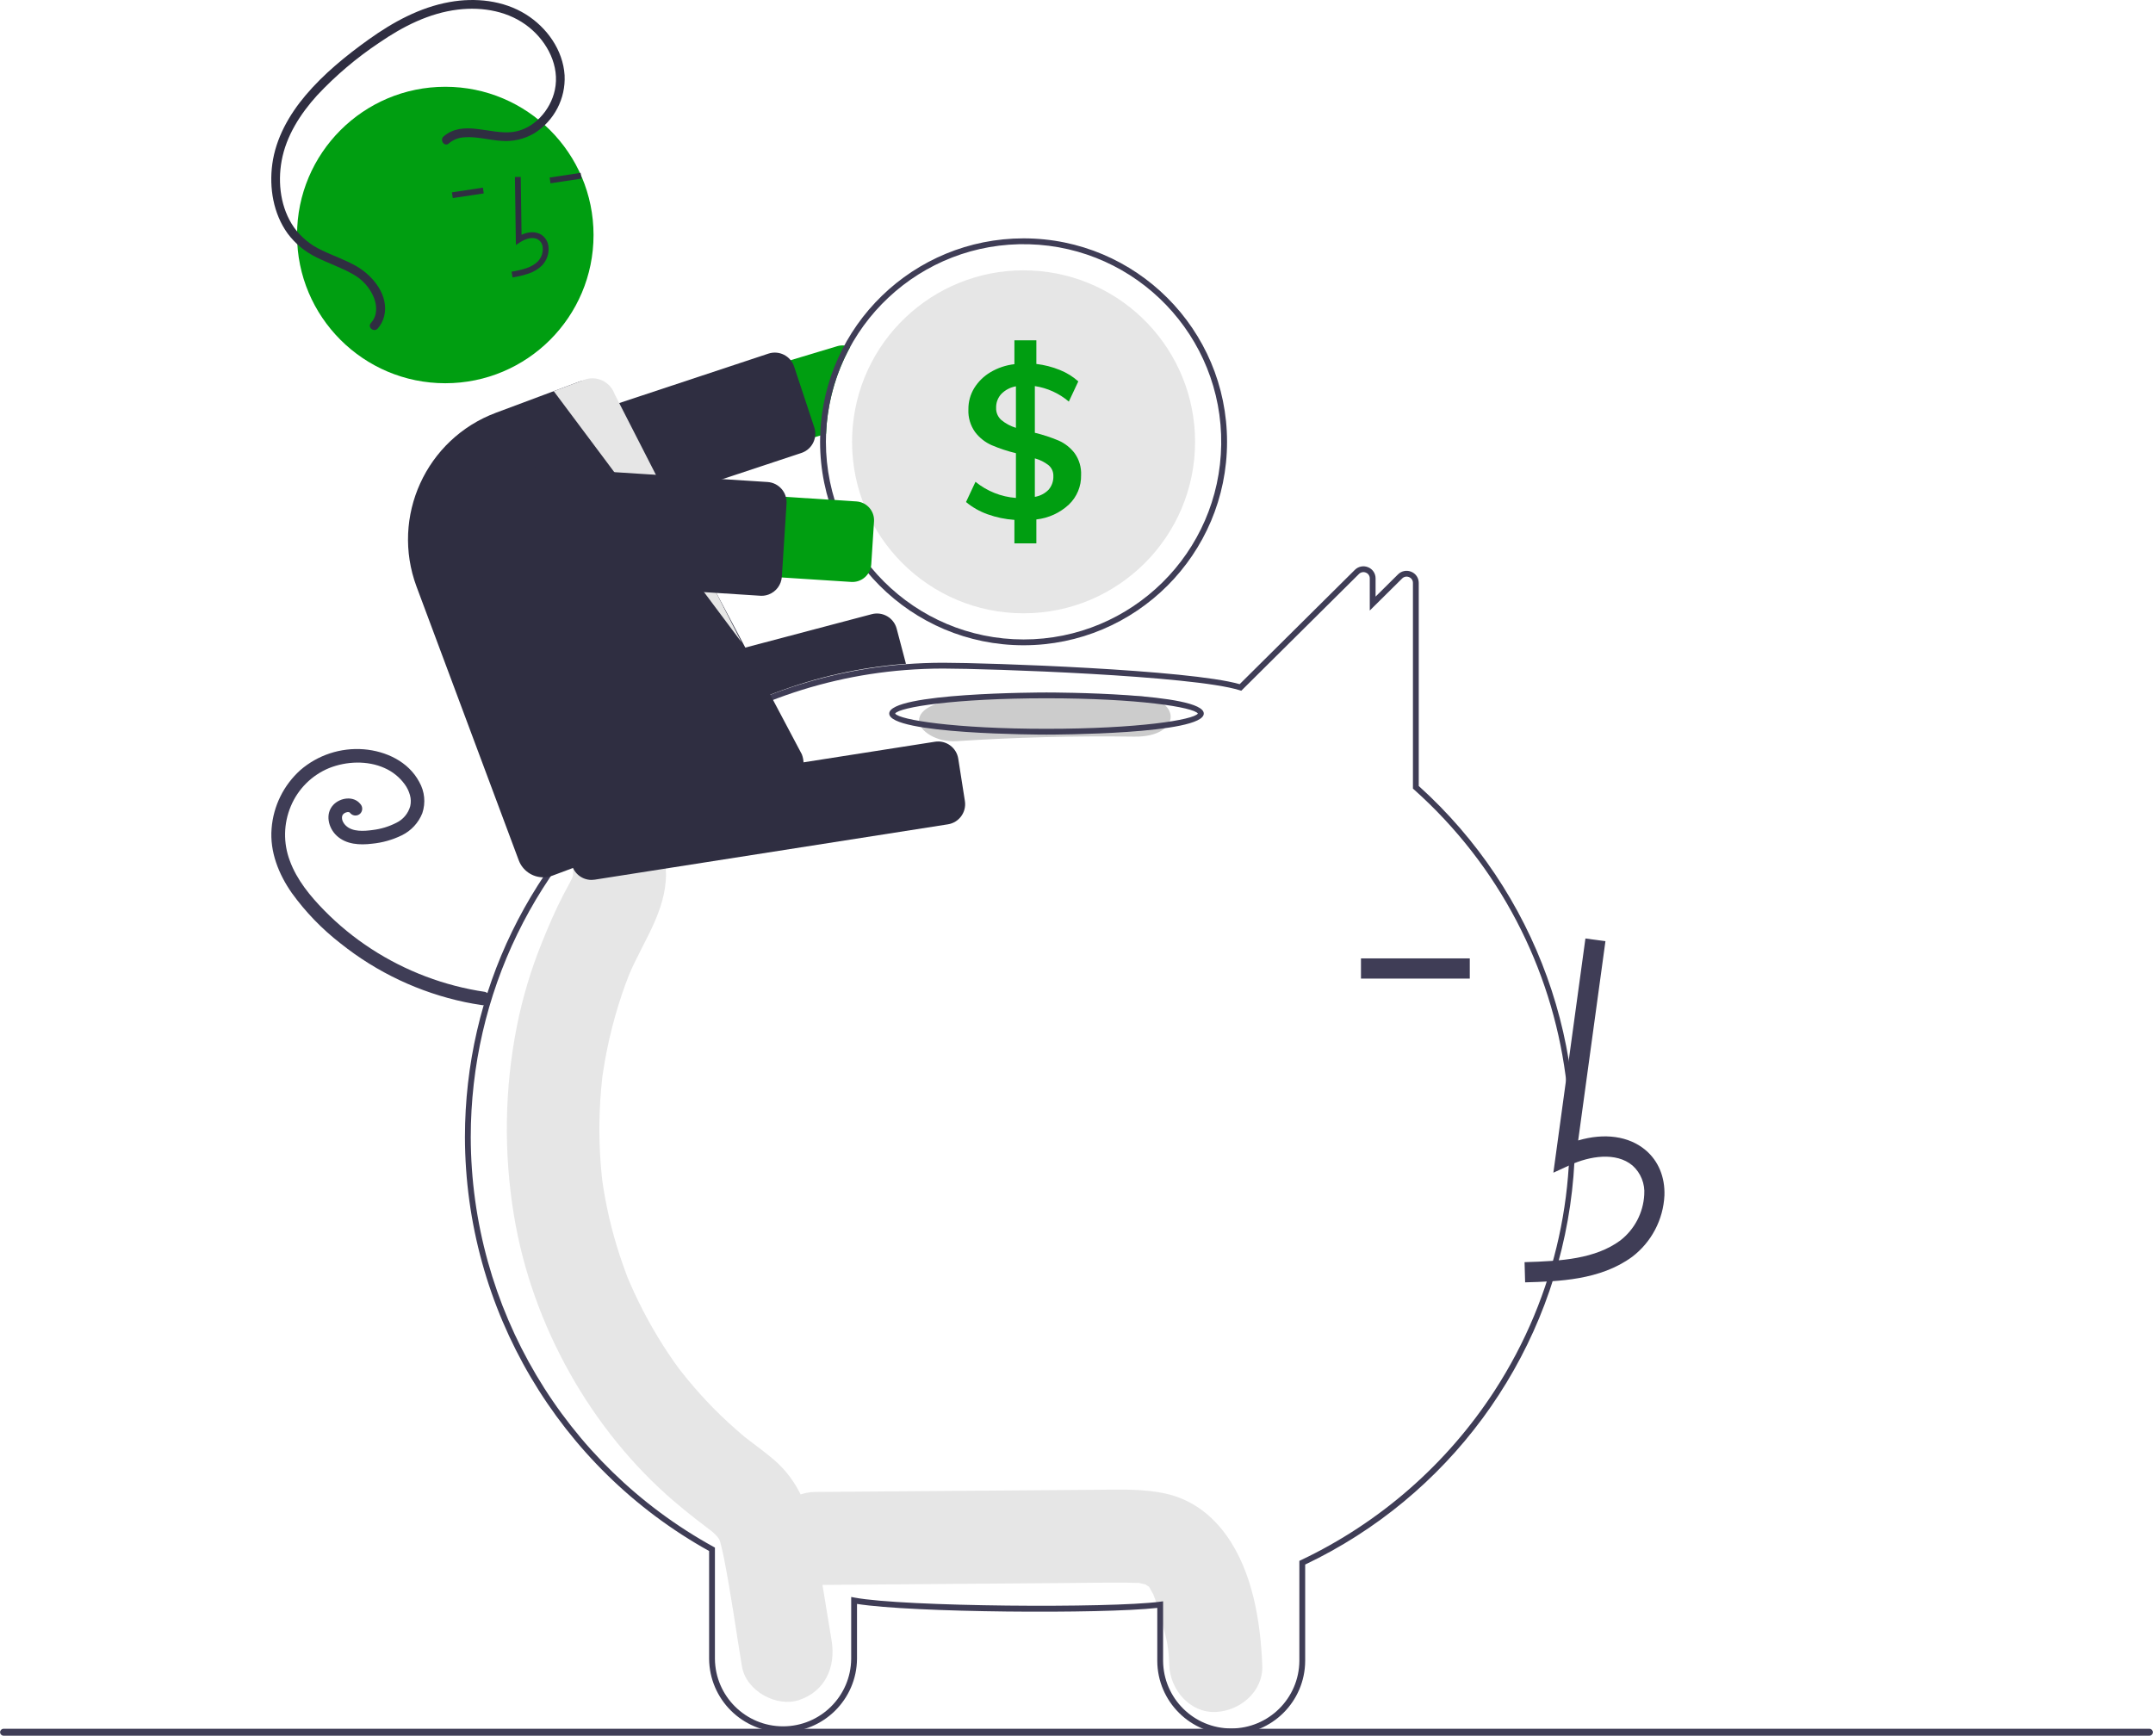
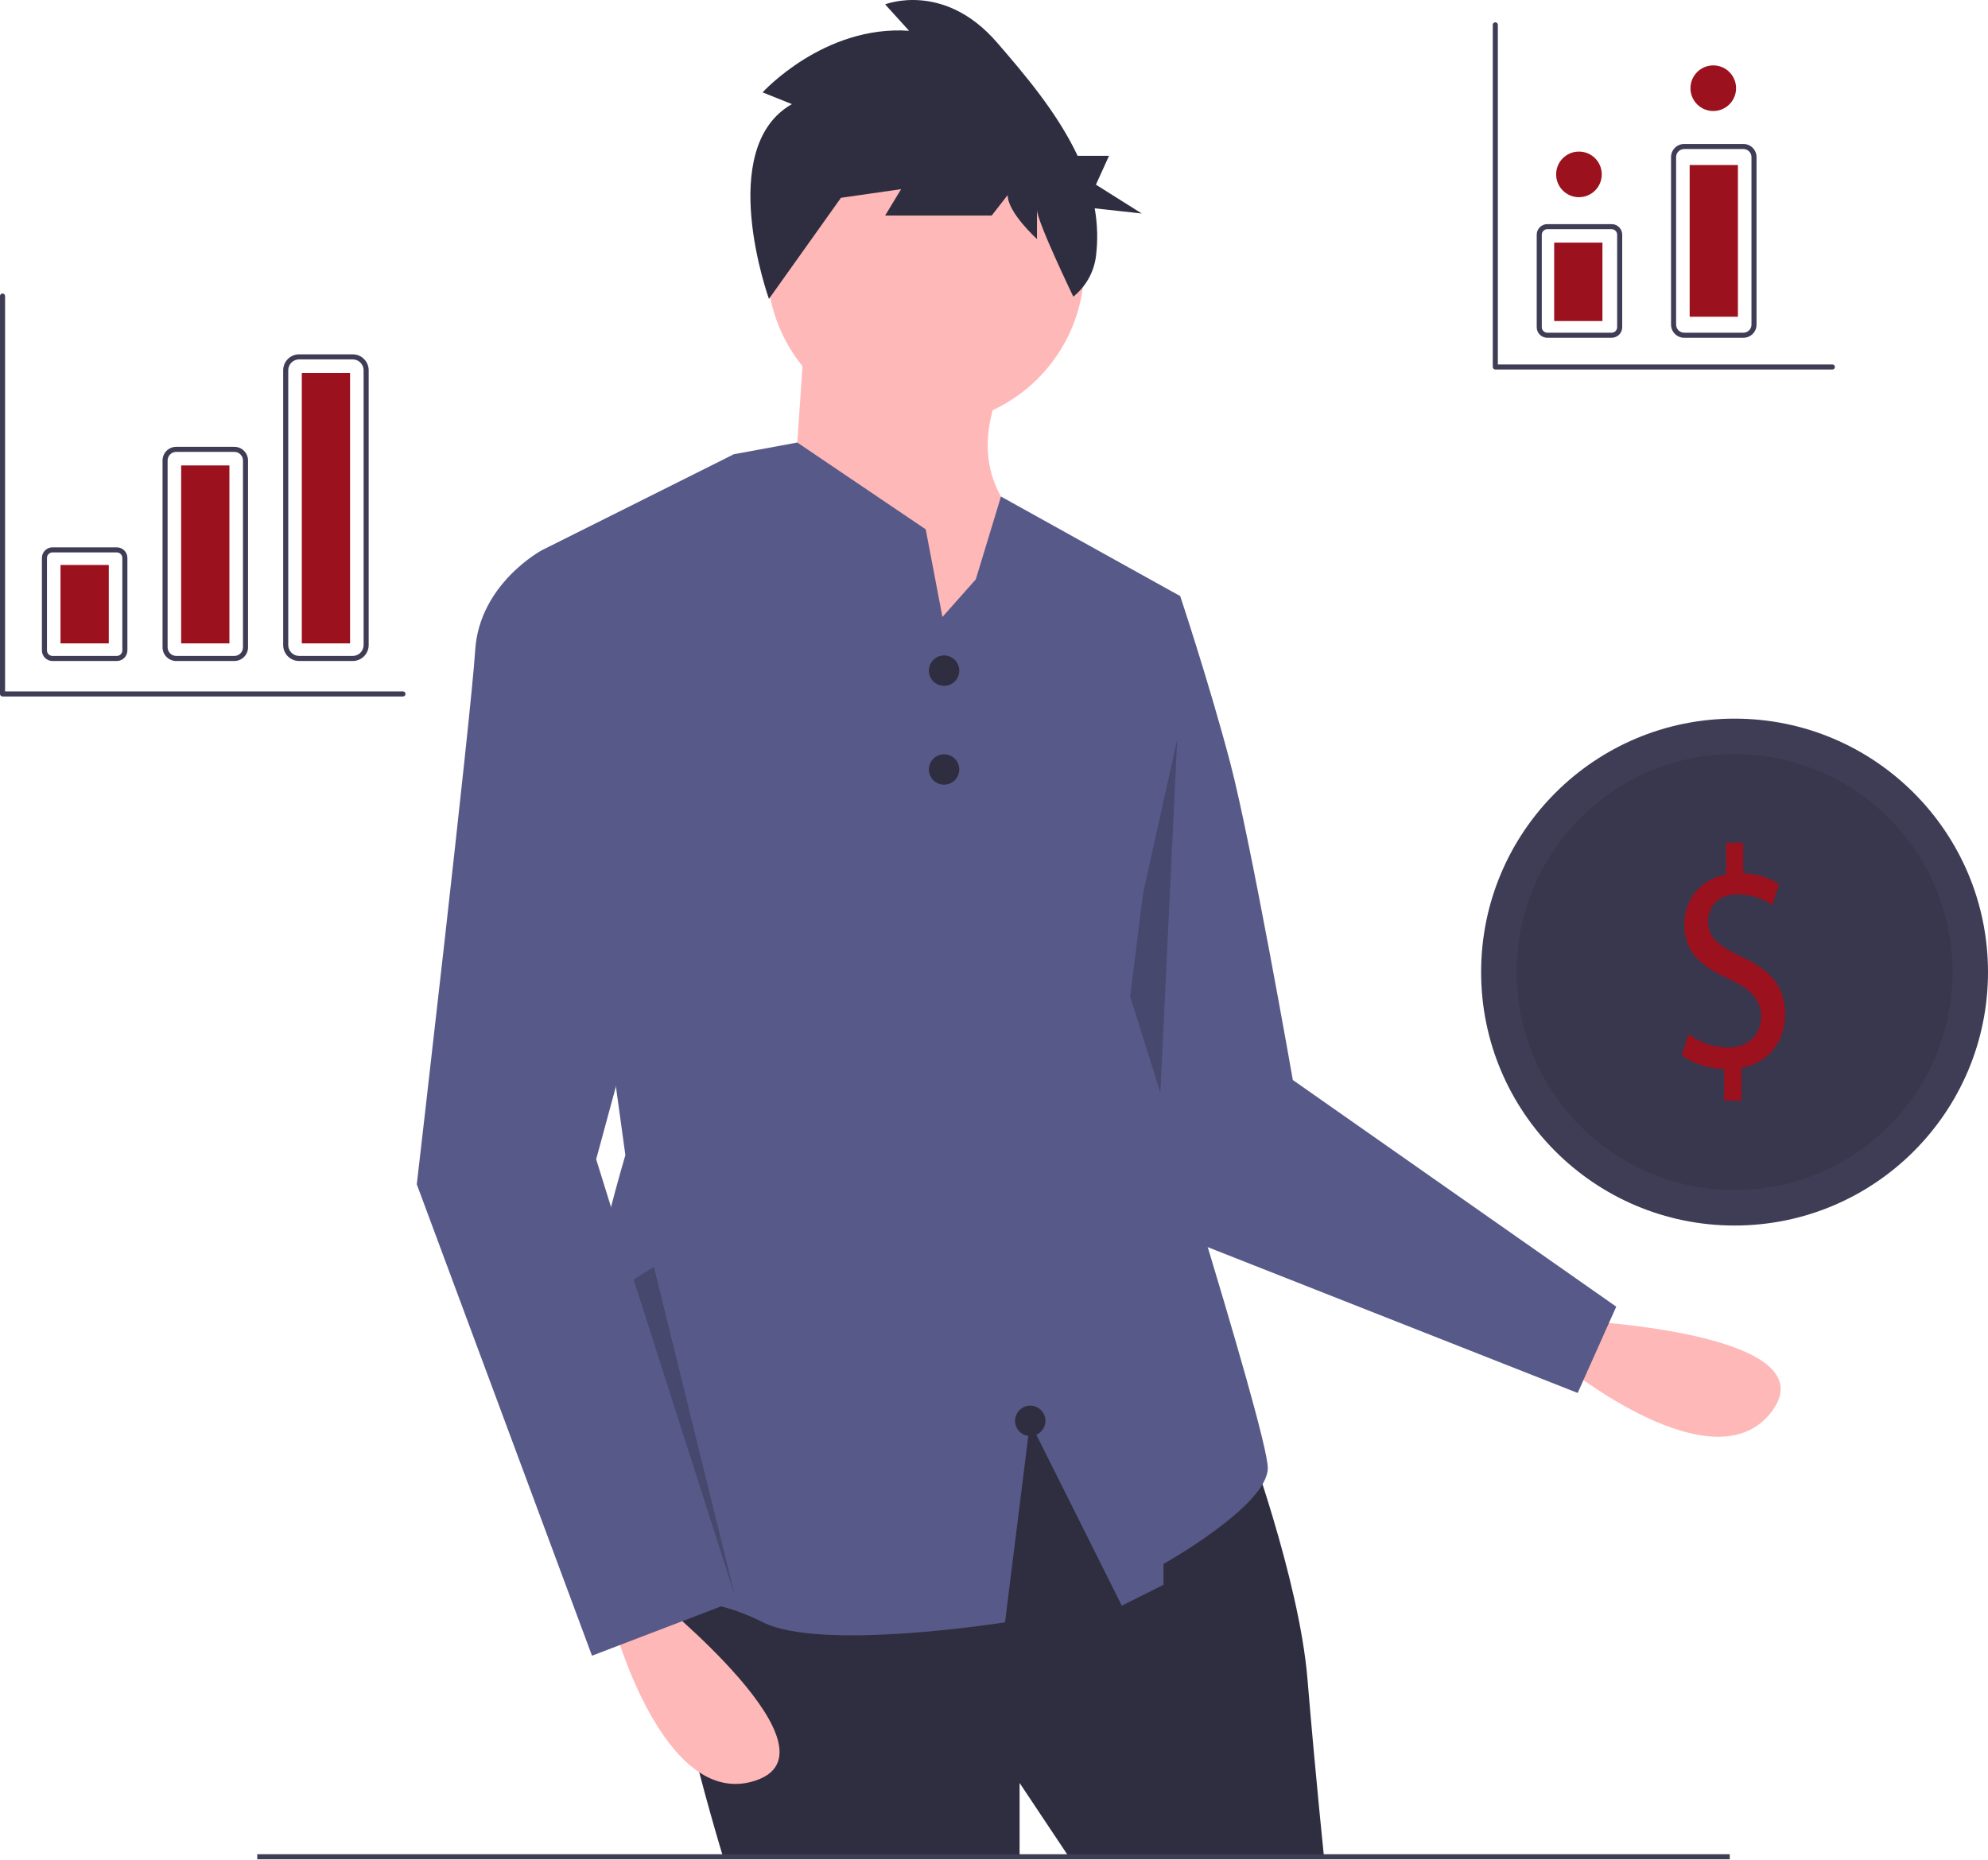
- <svg xmlns="http://www.w3.org/2000/svg" id="b5c524f0-66c4-4225-a3aa-c25cef687e0c" data-name="Layer 1" width="740.675" height="597.175" viewBox="0 0 740.675 597.175">
-   <path d="M651.612,679.719c-5.122-7.172-12.055-12.419-20.771-14.383-7.601-1.713-15.416-1.421-23.142-1.361l-97.692.753c-8.367.065-16.389,7.313-16,16,.386,8.614,7.032,16.069,16,16q42.926-.331,85.851-.662c6.747-.052,13.497-.174,20.244-.152,1.515.005,3.024.085,4.538.102.367.004.631.001.818-.007.047.014.086.027.147.044.79.217,1.6.366,2.394.572-.278.008.515.503.914.671.055.108.171.299.366.595.272.51,1.077,2.059,1.11,2.01a71.762,71.762,0,0,1,2.987,9.393c1.859,7.047,2.268,8.52,2.536,15.132.338,8.352,7.117,16.398,16,16,8.379-.375,16.363-7.042,16-16C663.3,709.333,660.651,692.377,651.612,679.719Z" transform="translate(-229.6623 -151.4124)" fill="#e6e6e6" />
-   <path d="M515.749,715.825c-1.835-11.12-3.635-22.246-5.505-33.36-1.898-11.274-5.774-21.598-14.548-28.997-2.344-1.977-4.775-3.823-7.216-5.663-.858-.647-1.715-1.295-2.563-1.956-.051-.04-.083-.064-.127-.099-.093-.08-.205-.176-.355-.303-3.657-3.095-7.19-6.327-10.556-9.763q-4.483-4.577-8.575-9.545-1.022-1.241-2.019-2.504c-.114-.145-.729-.94-1.135-1.459-.377-.519-1.066-1.457-1.182-1.621q-1.164-1.646-2.286-3.322a156.126,156.126,0,0,1-13.187-24.115q-.547-1.251-1.068-2.517c-.093-.258-.214-.588-.374-1.029-.741-2.038-1.481-4.074-2.159-6.137q-2.16-6.571-3.714-13.336-.768-3.34-1.383-6.715-.317-1.735-.593-3.478c-.03-.193-.21-1.446-.316-2.154-.078-.712-.224-1.972-.243-2.166q-.176-1.756-.312-3.516-.307-3.96-.415-7.933-.185-7.061.253-14.122c.166-2.645.402-5.282.693-7.915.018-.162.031-.29.044-.406.018-.118.038-.251.062-.417.215-1.455.442-2.908.695-4.356a159.294,159.294,0,0,1,3.739-16.313q1.088-3.809,2.363-7.555.568-1.663,1.173-3.314c-.026.071,1.182-3.016,1.198-3.119,4.795-11.329,12.638-21.657,12.648-34.526.007-8.713-7.364-17.06-16-16.657a16.625,16.625,0,0,0-16,16.657c0,.196-.001.363-.001.525-.081.271-.148.498-.208.698-.935,2.032-2.081,3.963-3.107,5.944-2.811,5.423-5.209,11.025-7.488,16.708a159.825,159.825,0,0,0-8.529,28.628,182.098,182.098,0,0,0-.968,65.04c6.204,37.813,26.662,74.009,55.103,98.339,2.468,2.111,4.997,4.152,7.549,6.151,1.056.827,2.121,1.639,3.191,2.446.506.381,2.602,2.034,1.68,1.233,1.982,1.692,2.817,2.543,3.326,3.789.074.288.174.678.311,1.211.359,1.405.7,2.808.983,4.233,2.476,12.451,4.196,25.112,6.264,37.644,1.421,8.611,12.022,14.215,19.682,11.634C513.49,733.312,517.272,725.051,515.749,715.825Z" transform="translate(-229.6623 -151.4124)" fill="#e6e6e6" />
-   <path d="M653.23,748.12a25.374,25.374,0,0,1-25.44-25.25V704.619c-19.109,2.139-84.543,1.644-103.3-1.37v18.892a25.441,25.441,0,0,1-50.88,0v-37.092a163.307,163.307,0,0,1-84-142.388c0-49.83,22.583-96.314,61.959-127.534a164.075,164.075,0,0,1,89.323-35.173c4.427-.347,8.881-.523,13.239-.523,15.352,0,84.619,2.372,101.998,7.372L695.756,347.48a4.16,4.16,0,0,1,4.55-.907,4.1,4.1,0,0,1,2.584,3.847v6.252l7.716-7.642a4.151,4.151,0,0,1,4.546-.908,4.102,4.102,0,0,1,2.587,3.848v69.865a162.759,162.759,0,0,1-39.07,267.866v33.169A25.374,25.374,0,0,1,653.23,748.12ZM629.79,702.351v20.52a23.441,23.441,0,0,0,46.88,0V688.438l.571-.271a162.456,162.456,0,0,0,66.531-58.182,160.325,160.325,0,0,0-27.699-206.96l-.332-.298V351.97a2.103,2.103,0,0,0-1.342-1.996,2.149,2.149,0,0,0-2.381.473l-11.127,11.021V350.42a2.103,2.103,0,0,0-1.342-1.996,2.154,2.154,0,0,0-2.385.477l-40.476,40.164-.575-.18c-16.156-5.057-86.513-7.454-101.982-7.454-4.306,0-8.707.174-13.082.517a162.075,162.075,0,0,0-88.237,34.746c-38.895,30.838-61.202,76.751-61.202,125.967A161.315,161.315,0,0,0,475.094,683.585l.516.286v38.27a23.441,23.441,0,0,0,46.88,0V700.854l1.185.223c16.856,3.171,87.832,3.671,104.985,1.421Z" transform="translate(-229.6623 -151.4124)" fill="#3f3d56" />
-   <path d="M517.66,270.53,406.92,303.81a13.882,13.882,0,0,0,7.99,26.59l96.91-29.13,2.03-.61a67.517,67.517,0,0,1,8.29-29.86,6.165,6.165,0,0,0-2-.52A6.367,6.367,0,0,0,517.66,270.53Z" transform="translate(-229.6623 -151.4124)" fill="#009e11" />
-   <path d="M412.995,337.495a7.013,7.013,0,0,1-6.638-4.801l-6.925-20.896a6.999,6.999,0,0,1,4.443-8.847l90.131-29.87a7,7,0,0,1,8.847,4.442l6.925,20.896a6.976,6.976,0,0,1-4.193,8.759q-.125.047-.252.088l-90.129,29.869A7.003,7.003,0,0,1,412.995,337.495Z" transform="translate(-229.6623 -151.4124)" fill="#2f2e41" />
-   <path d="M581.79,233.42a70.031,70.031,0,0,0-69.97,67.85c-.02.71-.03,1.43-.03,2.15a70,70,0,1,0,70-70Zm0,138a68.071,68.071,0,0,1-68-68q0-1.395.06-2.76A67.998,67.998,0,1,1,581.79,371.42Z" transform="translate(-229.6623 -151.4124)" fill="#3f3d56" />
-   <path d="M640.79,303.42a59,59,0,0,1-118,0c0-1.87.09-3.71.26-5.53A59,59,0,0,1,640.79,303.42Z" transform="translate(-229.6623 -151.4124)" fill="#e6e6e6" />
-   <path d="M599.36,307.34a14.048,14.048,0,0,0-5.47-4.33,53.139,53.139,0,0,0-8.22-2.7V284.25a23.396,23.396,0,0,1,11.69,5.33l3.26-6.95a21.561,21.561,0,0,0-6.36-3.93,31.259,31.259,0,0,0-8.07-2.07v-8.14h-7.55v8.22a20.672,20.672,0,0,0-8.25,2.77,16.399,16.399,0,0,0-5.59,5.48,13.771,13.771,0,0,0-1.99,7.29,12.463,12.463,0,0,0,2.29,7.8,14.51,14.51,0,0,0,5.7,4.52,52.692,52.692,0,0,0,8.36,2.77v15.39A24.988,24.988,0,0,1,565.25,317.18l-3.26,6.96a24.58,24.58,0,0,0,7.44,4.22,34.161,34.161,0,0,0,9.21,1.92v8.07h7.55v-8.22a19.538,19.538,0,0,0,11.21-5.14,13.59,13.59,0,0,0,4.18-10.1A12.055,12.055,0,0,0,599.36,307.34Zm-20.2-8.73a14.499,14.499,0,0,1-5.03-2.7,5.32,5.32,0,0,1-1.78-4.18,6.726,6.726,0,0,1,1.82-4.81,9.202,9.202,0,0,1,4.99-2.59Zm11.25,21.28a8.557,8.557,0,0,1-4.74,2.47V309.12a13.24,13.24,0,0,1,4.74,2.37,4.658,4.658,0,0,1,1.63,3.7A6.804,6.804,0,0,1,590.41,319.89Z" transform="translate(-229.6623 -151.4124)" fill="#009e11" />
-   <path d="M416.209,422.184a7.023,7.023,0,0,1-6.775-5.216l-3.77-14.27a7.004,7.004,0,0,1,4.975-8.551l118.941-31.43a7.015,7.015,0,0,1,8.551,4.985l3.194,12.09-.598.046a160.163,160.163,0,0,0-84.108,31.871l-.173.084-38.46,10.16A6.963,6.963,0,0,1,416.209,422.184Z" transform="translate(-229.6623 -151.4124)" fill="#2f2e41" />
-   <path d="M396.51,492.671a98.108,98.108,0,0,1-39.122-14.792A95.527,95.527,0,0,1,341.214,464.65c-4.828-4.924-9.447-10.521-11.838-17.079a25.299,25.299,0,0,1,.331-18.769,24.334,24.334,0,0,1,13.169-13.126c5.99-2.389,13.226-2.644,19.055-.028a17.089,17.089,0,0,1,6.964,5.606,11.435,11.435,0,0,1,1.81,3.758,7.674,7.674,0,0,1,.09,3.759,9.016,9.016,0,0,1-4.774,5.723,24.068,24.068,0,0,1-8.152,2.486c-2.86.39-6.969.745-9.268-1.551a4.669,4.669,0,0,1-1.093-1.611,3.114,3.114,0,0,1-.172-1.458c-.034.217.139-.472.129-.445-.036.102-.194.35.03-.031a3.397,3.397,0,0,1,.233-.363c-.076.098-.243.262.055-.019a1.962,1.962,0,0,1,.914-.564c.138-.04.279-.072.418-.11.353-.096-.352.005.009-.006.139-.004.28-.001.419-.007.354-.016-.349-.097-.01-.011.132.033.262.065.392.106.282.089-.2-.207-.009.014.224.259-.235-.252.019-.001a4.624,4.624,0,0,1,.358.394,2.359,2.359,0,0,0,3.315,0,2.399,2.399,0,0,0,0-3.315c-2.311-2.865-6.877-2.157-9.215.264-2.982,3.088-1.801,7.983,1.1,10.678,3.284,3.051,7.934,3.263,12.158,2.751a29.817,29.817,0,0,0,10.269-2.902,14.398,14.398,0,0,0,7.024-7.588,13.174,13.174,0,0,0-1.056-10.769c-3.729-7.011-11.452-10.606-19.084-11.228a29.812,29.812,0,0,0-21.819,7.163,30.154,30.154,0,0,0-9.888,20.075c-.666,7.996,2.436,15.761,6.959,22.214a84.627,84.627,0,0,0,16.779,17.353,102.473,102.473,0,0,0,42.812,20.191q2.792.577,5.615.988a2.421,2.421,0,0,0,2.883-1.637,2.361,2.361,0,0,0-1.637-2.883Z" transform="translate(-229.6623 -151.4124)" fill="#3f3d56" />
-   <path d="M619.895,390.794q-30.663-.433-61.133,1.556c-6.943.453-12.951,2.907-12.951,7.032,0,3.449,5.96,7.489,12.951,7.032q30.454-1.989,61.133-1.556C636.569,405.094,636.559,391.029,619.895,390.794Z" transform="translate(-229.6623 -151.4124)" fill="#ccc" />
-   <path d="M589.682,404.162c-2.209,0-54.106-.083-54.106-7.251,0-7.168,51.896-7.25,54.106-7.25s54.106.083,54.106,7.25C643.787,404.079,591.891,404.162,589.682,404.162Zm-52.076-7.251c1.42,2.173,20.496,5.251,52.076,5.251s50.656-3.078,52.076-5.251c-1.42-2.173-20.496-5.25-52.076-5.25S539.025,394.738,537.605,396.911Z" transform="translate(-229.6623 -151.4124)" fill="#3f3d56" />
-   <path d="M754.336,592.612c11.488-.319,25.786-.718,36.801-8.764a28.262,28.262,0,0,0,11.121-21.103c.225-6.355-2.071-11.901-6.465-15.614-5.753-4.861-14.154-6.002-23.207-3.341l9.38-68.548-6.886-.943L764.052,554.885l5.75-2.639c6.666-3.058,15.817-4.614,21.504.192a12.215,12.215,0,0,1,4.006,10.062,21.361,21.361,0,0,1-8.275,15.735c-8.572,6.261-19.969,7.069-32.895,7.43Z" transform="translate(-229.6623 -151.4124)" fill="#3f3d56" />
-   <rect x="468.203" y="329.741" width="37.432" height="6.95" fill="#3f3d56" />
-   <path d="M433.148,454.15a7.012,7.012,0,0,1-6.904-5.917L423.959,433.651a7.008,7.008,0,0,1,5.832-8L551.322,406.609a7.007,7.007,0,0,1,7.999,5.832l2.285,14.582a7.007,7.007,0,0,1-5.832,8l-121.531,19.042A7.096,7.096,0,0,1,433.148,454.15Z" transform="translate(-229.6623 -151.4124)" fill="#2f2e41" />
-   <circle cx="153.189" cy="80.855" r="51" fill="#009e11" />
-   <path d="M411.727,245.463a12.095,12.095,0,0,0,4.367-2.676,8.133,8.133,0,0,0,2.255-6.483,5.472,5.472,0,0,0-2.512-4.164c-1.846-1.135-4.285-1.092-6.747.049l-.284-19.908-2.0.028.334,23.404,1.522-.998c1.765-1.156,4.302-1.994,6.127-.872a3.514,3.514,0,0,1,1.573,2.69,6.146,6.146,0,0,1-1.676,4.834c-2.168,2.151-5.377,2.872-9.039,3.531l.354,1.968A32.963,32.963,0,0,0,411.727,245.463Z" transform="translate(-229.6623 -151.4124)" fill="#2f2e41" />
-   <rect x="418.838" y="211.679" width="10.772" height="2" transform="translate(-256.7253 -85.49311) rotate(-8.61162)" fill="#2f2e41" />
-   <rect x="385.221" y="216.769" width="10.772" height="2" transform="translate(-257.8664 -90.46937) rotate(-8.61162)" fill="#2f2e41" />
-   <path d="M416.555,453.258a9.03,9.03,0,0,1-8.434-5.855L372.957,353.235a46.532,46.532,0,0,1,27.284-59.802L428.833,282.756a8.958,8.958,0,0,1,6.878.239,8.832,8.832,0,0,1,4.675,4.986L505.523,410.964a9.002,9.002,0,0,1-5.257,11.638L419.7,452.687A8.976,8.976,0,0,1,416.555,453.258Z" transform="translate(-229.6623 -151.4124)" fill="#2f2e41" />
-   <path d="M420.158,285.995l64.629,86.426L441.056,286.902a8.079,8.079,0,0,0-10.349-4.846Z" transform="translate(-229.6623 -151.4124)" fill="#e6e6e6" />
-   <path d="M522.49,351.63l-115.395-7.433a13.879,13.879,0,1,1,1.784-27.701l115.395,7.433a6.499,6.499,0,0,1,6.069,6.904l-.949,14.729a6.501,6.501,0,0,1-6.905,6.069Z" transform="translate(-229.6623 -151.4124)" fill="#009e11" />
-   <path d="M491.655,356.395q-.229,0-.458-.015h-0l-94.756-6.104a6.999,6.999,0,0,1-6.536-7.435l1.62-25.158a7,7,0,0,1,7.436-6.535l94.756,6.103a7.008,7.008,0,0,1,6.535,7.435l-1.62,25.159a7.019,7.019,0,0,1-4.546,6.111A6.926,6.926,0,0,1,491.655,356.395Z" transform="translate(-229.6623 -151.4124)" fill="#2f2e41" />
-   <path d="M382.267,198.353c6.709-5.77,15.923-.608,23.617-1.512,7.361-.865,13.174-7.468,14.659-14.482,1.732-8.184-2.516-16.383-8.777-21.486-6.857-5.589-15.952-7.193-24.57-6.159-9.878,1.185-18.911,5.789-27.017,11.359a121.85,121.85,0,0,0-21.442,18.169c-5.751,6.352-10.624,13.923-12.18,22.47-1.414,7.768-.334,16.375,4.258,22.955a24.205,24.205,0,0,0,9.474,7.805c3.937,1.933,8.138,3.316,11.952,5.502,5.768,3.305,11.374,10.159,9.567,17.291a9.793,9.793,0,0,1-2.226,4.19c-1.291,1.433-3.619-.461-2.325-1.897,2.273-2.523,2.183-5.888.972-8.9a16.272,16.272,0,0,0-7.233-7.954c-3.993-2.283-8.401-3.692-12.494-5.772a27.023,27.023,0,0,1-9.911-8.214c-4.898-6.807-6.363-15.666-5.253-23.861,1.202-8.868,5.759-16.927,11.471-23.68,6.216-7.349,13.852-13.571,21.652-19.159,8.37-5.997,17.617-11.067,27.85-12.9,8.87-1.59,18.485-.611,26.241,4.223,7.24,4.512,12.792,12.274,13.344,20.947a22.235,22.235,0,0,1-10.376,19.942,19.101,19.101,0,0,1-11.41,2.643c-4.262-.273-8.527-1.578-12.816-1.215a8.941,8.941,0,0,0-5.268,2.128c-1.466,1.261-3.213-1.181-1.759-2.431Z" transform="translate(-229.6623 -151.4124)" fill="#2f2e41" />
-   <path d="M969.147,748.588H230.853a1.191,1.191,0,0,1,0-2.381H969.147a1.191,1.191,0,0,1,0,2.381Z" transform="translate(-229.6623 -151.4124)" fill="#3f3d56" />
+ <svg xmlns="http://www.w3.org/2000/svg" id="aadec279-818b-408a-a9a2-133d1084e5d4" data-name="Layer 1" width="784.398" height="733.607" viewBox="0 0 784.398 733.607">
+   <path d="M832.546,604.415s97.041,5.017,74.438,35.565-81.995-17.92-81.995-17.92Z" transform="translate(-207.8012 -83.1967)" fill="#ffb8b8" />
+   <path d="M653.717,313.448l19.752,4.938s11.522,34.566,19.752,65.84S717.911,509.323,717.911,509.323L845.521,598.756,830.301,632.803l-170-67L622.443,417.147Z" transform="translate(-207.8012 -83.1967)" fill="#575a89" />
+   <polygon points="464.5 291.607 457.138 445.772 472.5 491.607 427.5 458.607 464.5 291.607" opacity="0.2" />
+   <path d="M698.982,648.411s21.398,57.61,24.69,97.114,6.584,70.778,6.584,70.778H629.85l-19.752-29.628V816.303H493.231S460.311,709.313,473.479,696.145s138.265-69.132,138.265-69.132Z" transform="translate(-207.8012 -83.1967)" fill="#2f2e41" />
+   <rect x="101.5" y="731.607" width="581" height="2" fill="#3f3d56" />
+   <circle cx="365.261" cy="105.155" r="62.548" fill="#ffb8b8" />
+   <path d="M525.328,214.688l-4.938,72.424,62.548,83.946L614.213,292.05s-27.982-18.106-11.522-55.964Z" transform="translate(-207.8012 -83.1967)" fill="#ffb8b8" />
+   <path d="M708.031,662.4c0,14.82-41.15,37.86-41.15,37.86v8.23l-16.46,8.23-36.21-72.42-9.87,79s-72.43,11.53-95.47,0c-23.05-11.52-34.57-6.58-67.49-18.1s13.17-166.25,13.17-166.25l-32.92-238.67,71.92-35.96,3.79-1.9,9.89-1.82,15.16-2.8,50.67,34.25,4.08,21.4,2.51,13.17,13.16-14.82,9.94-32.69,70.72,39.28-19.75,158.01S708.031,647.59,708.031,662.4Z" transform="translate(-207.8012 -83.1967)" fill="#575a89" />
+   <path d="M466.072,713.428s75.716,60.902,39.504,72.424-55.964-62.548-55.964-62.548Z" transform="translate(-207.8012 -83.1967)" fill="#ffb8b8" />
+   <path d="M438.09,303.572l-16.46-3.292s-24.69,13.168-26.336,39.504-23.044,210.689-23.044,210.689l69.132,185.999,55.964-21.398L443.028,540.597,484.178,389.164Z" transform="translate(-207.8012 -83.1967)" fill="#575a89" />
+   <circle cx="372.5" cy="264.607" r="6" fill="#2f2e41" />
+   <circle cx="372.5" cy="303.607" r="6" fill="#2f2e41" />
+   <circle cx="406.5" cy="560.607" r="6" fill="#2f2e41" />
+   <path d="M520.254,124.274l-11.562-4.629S532.867,93.028,566.503,95.343L557.043,84.928s23.125-9.258,44.147,15.044c11.051,12.775,23.837,27.791,31.808,44.707h12.383l-5.168,11.379,18.088,11.379-18.566-2.044a63.589,63.589,0,0,1,.504,18.875,24.421,24.421,0,0,1-8.943,15.976h0S616.957,170.563,616.957,165.934v11.572s-11.562-10.415-11.562-17.358l-6.307,8.101H557.043l6.307-10.415L539.174,161.305l9.46-12.73-37.431,52.565S489.771,141.632,520.254,124.274Z" transform="translate(-207.8012 -83.1967)" fill="#2f2e41" />
+   <circle cx="684.398" cy="383.545" r="100" fill="#3f3d56" />
+   <circle cx="684.398" cy="383.545" r="86" opacity="0.1" />
+   <path d="M888.078,517.49V504.973c-6.327-.123-12.873-2.355-16.691-5.453l2.618-8.303a26.681,26.681,0,0,0,15.709,5.329c7.746,0,12.982-5.081,12.982-12.145,0-6.816-4.255-11.03-12.328-14.748-11.128-4.957-18-10.658-18-21.44,0-10.287,6.437-18.094,16.473-19.953V415.742h6.764v12.021a26.543,26.543,0,0,1,14.182,4.337l-2.728,8.18a24.107,24.107,0,0,0-13.746-4.214c-8.4,0-11.564,5.701-11.564,10.658,0,6.444,4.036,9.666,13.528,14.128,11.236,5.205,16.909,11.649,16.909,22.679,0,9.79-6,18.962-17.237,21.068v12.89Z" transform="translate(-207.8012 -83.1967)" fill="#9b111e" />
+   <polygon points="250.005 504.87 290 629.803 258 499.803 250.005 504.87" opacity="0.2" />
+   <path d="M253.894,344H228.508a4.178,4.178,0,0,1-4.173-4.173V303.334a4.178,4.178,0,0,1,4.173-4.173h25.387a4.178,4.178,0,0,1,4.173,4.173v36.493A4.178,4.178,0,0,1,253.894,344Zm-25.387-42.84a2.176,2.176,0,0,0-2.173,2.173v36.493A2.176,2.176,0,0,0,228.508,342h25.387a2.176,2.176,0,0,0,2.173-2.173V303.334a2.176,2.176,0,0,0-2.173-2.173Z" transform="translate(-207.8012 -83.1967)" fill="#3f3d56" />
+   <path d="M300.264,344H277.338a5.41,5.41,0,0,1-5.404-5.404V264.897a5.41,5.41,0,0,1,5.404-5.404h22.926a5.41,5.41,0,0,1,5.404,5.404v73.699A5.41,5.41,0,0,1,300.264,344Zm-22.926-82.507a3.408,3.408,0,0,0-3.404,3.404v73.699A3.408,3.408,0,0,0,277.338,342h22.926a3.408,3.408,0,0,0,3.404-3.404V264.897a3.408,3.408,0,0,0-3.404-3.404Z" transform="translate(-207.8012 -83.1967)" fill="#3f3d56" />
+   <path d="M346.979,344H325.824a6.296,6.296,0,0,1-6.289-6.289V229.289A6.296,6.296,0,0,1,325.824,223h21.155a6.296,6.296,0,0,1,6.289,6.289V337.711A6.296,6.296,0,0,1,346.979,344ZM325.824,225a4.294,4.294,0,0,0-4.289,4.289V337.711A4.294,4.294,0,0,0,325.824,342h21.155a4.294,4.294,0,0,0,4.289-4.289V229.289A4.294,4.294,0,0,0,346.979,225Z" transform="translate(-207.8012 -83.1967)" fill="#3f3d56" />
+   <rect x="23.88" y="222.913" width="19.04" height="30.94" fill="#9b111e" />
+   <rect x="71.48" y="183.643" width="19.04" height="70.21" fill="#9b111e" />
+   <rect x="119.08" y="147.15" width="19.04" height="106.703" fill="#9b111e" />
+   <path d="M930.801,229h-133a1.0 1,0,0,1-1-1V93a1,1,0,0,1,2,0V227h132a1,1,0,0,1,0,2Z" transform="translate(-207.8012 -83.1967)" fill="#3f3d56" />
+   <path d="M366.801,358h-158a1.0 1,0,0,1-1-1V200a1,1,0,0,1,2,0V356h157a1,1,0,0,1,0,2Z" transform="translate(-207.8012 -83.1967)" fill="#3f3d56" />
+   <path d="M843.7,216.467H818.313a4.178,4.178,0,0,1-4.174-4.173V175.801a4.178,4.178,0,0,1,4.174-4.173h25.387a4.178,4.178,0,0,1,4.173,4.173V212.294A4.178,4.178,0,0,1,843.7,216.467ZM818.313,173.627a2.176,2.176,0,0,0-2.174,2.173V212.294a2.176,2.176,0,0,0,2.174,2.173h25.387a2.176,2.176,0,0,0,2.173-2.173V175.801a2.176,2.176,0,0,0-2.173-2.173Z" transform="translate(-207.8012 -83.1967)" fill="#3f3d56" />
+   <path d="M895.689,216.467H872.323a5.19,5.19,0,0,1-5.184-5.184V145.184A5.189,5.189,0,0,1,872.323,140h23.366a5.189,5.189,0,0,1,5.184,5.184V211.283A5.19,5.19,0,0,1,895.689,216.467ZM872.323,142a3.187,3.187,0,0,0-3.184,3.184V211.283a3.187,3.187,0,0,0,3.184,3.184h23.366a3.187,3.187,0,0,0,3.184-3.184V145.184A3.187,3.187,0,0,0,895.689,142Z" transform="translate(-207.8012 -83.1967)" fill="#3f3d56" />
+   <rect x="613.228" y="95.727" width="19.04" height="30.94" fill="#9b111e" />
+   <rect x="666.685" y="65.105" width="19.04" height="59.864" fill="#9b111e" />
+   <circle cx="623" cy="68.803" r="9" fill="#9b111e" />
+   <circle cx="676" cy="34.803" r="9" fill="#9b111e" />
</svg>
